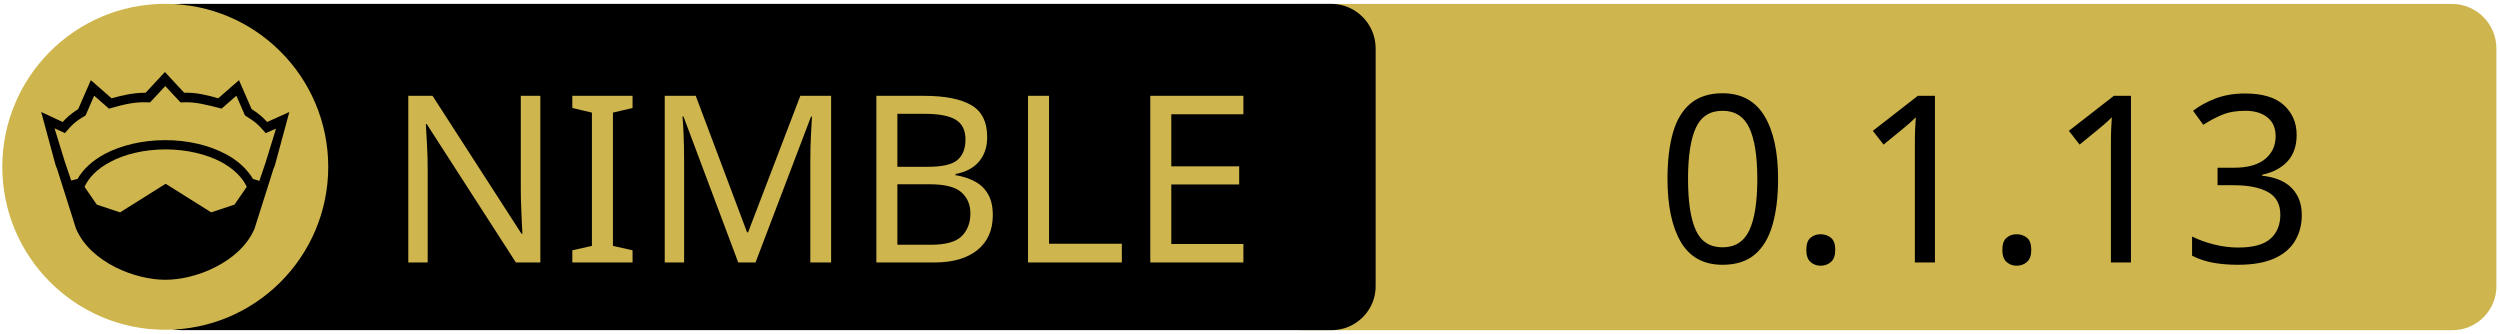
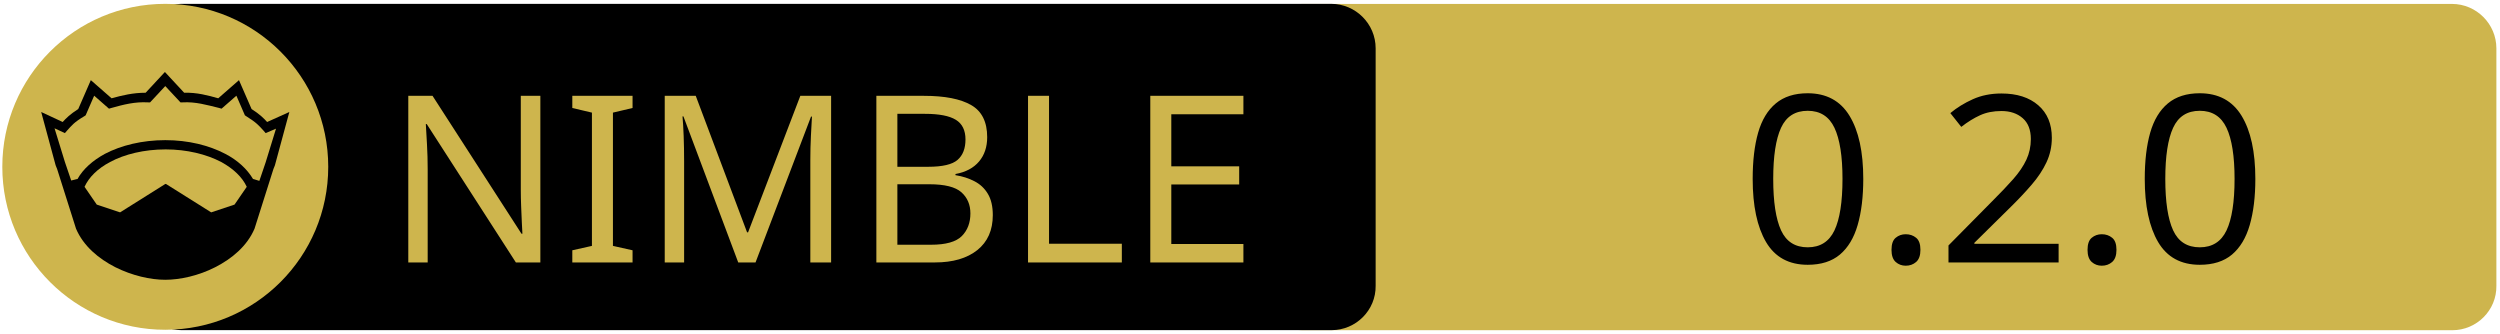
<svg xmlns="http://www.w3.org/2000/svg" xmlns:xlink="http://www.w3.org/1999/xlink" width="675" height="90" xml:space="preserve" version="1.1">
  <a xlink:href="https://github.com/shayanhabibi/loony">
    <g>
      <path fill="#CEB54D" id="svg_15" d="m662.123,89.159l-310.5,0c-6.6,0 -12,-5.4 -12,-12l0,-64.1c0,-6.6 5.4,-12 12,-12l310.4,0c6.6,0 12,5.4 12,12l0,64.1c0.1,6.6 -5.3,12 -11.9,12z" />
      <path id="svg_1" d="m359.524,89.139l-310.5,0c-6.6,0 -12,-5.4 -12,-12l0,-64.1c0,-6.6 5.4,-12 12,-12l310.4,0c6.6,0 12,5.4 12,12l0,64.1c0.1,6.6 -5.3,12 -11.9,12z" />
      <rect id="svg_2" fill="none" height="45.9" width="315.3" class="st0" y="24.539" x="60.224" />
      <circle id="svg_4" fill="#CEB54D" r="44" cy="45.039" cx="44.624" class="st1" />
      <g id="XMLID_4_">
        <path id="svg_5" d="m78.124,30.239l-3.9,14.4l-0.4,1l-5.1,16.1c0,0 0,0 0,0c-2,4.7 -6.1,8.1 -10.6,10.4c-4.5,2.3 -9.5,3.4 -13.5,3.4c-4,0 -8.9,-1.1 -13.5,-3.4c-4.5,-2.3 -8.6,-5.7 -10.6,-10.4c0,0 0,0 0,0l-5.1,-16.1l-0.4,-1l-3.9,-14.4l5.8,2.7c0.9,-1 2,-2.1 4.2,-3.5l3.4,-7.8l5.6,4.9c2.9,-0.8 5.8,-1.5 9.2,-1.5l5.2,-5.6l5.2,5.6c3.4,-0.1 6.4,0.7 9.2,1.5l5.6,-4.9l3.4,7.8c2.2,1.4 3.3,2.5 4.2,3.5l6,-2.7z" />
        <g id="XMLID_6_">
          <g id="svg_6">
            <path id="svg_7" fill="#CEB54D" d="m66.624,50.439l-3.3,4.8l-6.3,2.1l-12.1,-7.6c-0.1,-0.1 -0.3,-0.1 -0.4,0l-12.1,7.6l-6.3,-2.1l-3.3,-4.8c1.2,-2.6 3.5,-4.9 6.9,-6.7c3.9,-2.1 9.2,-3.4 15,-3.4c5.7,0 11,1.3 15,3.4c3.3,1.8 5.7,4.1 6.9,6.7z" class="st1" />
          </g>
          <g id="svg_8" />
        </g>
        <g id="XMLID_5_">
          <g id="svg_9">
            <path id="svg_10" fill="#CEB54D" d="m74.524,34.739l-2.8,9.1l-1.7,5l-1.6,-0.5c0,0 -0.1,0 -0.1,0c-1.6,-2.7 -4.2,-5.1 -7.5,-6.8c-4.4,-2.3 -10,-3.7 -16.2,-3.7c-6.2,0 -11.9,1.4 -16.3,3.7c-3.3,1.8 -5.9,4.1 -7.4,6.8c0,0 -0.1,0 -0.1,0l-1.6,0.4l-1.7,-5l-2.8,-9.1l2.8,1.3l0.6,-0.7c1.2,-1.3 1.8,-2.2 4.7,-3.9l0.3,-0.2l2.3,-5.3l4,3.5l0.7,-0.2c3.2,-0.9 6.3,-1.7 9.8,-1.5l0.6,0l4.1,-4.4l4.1,4.4l0.6,0c3.5,-0.2 6.5,0.7 9.8,1.5l0.7,0.2l4,-3.5l2.3,5.3l0.3,0.2c2.9,1.8 3.5,2.6 4.7,3.9l0.6,0.7l2.8,-1.2z" class="st1" />
          </g>
          <g id="svg_11" />
        </g>
      </g>
      <text x="-442" y="-350.021" id="svg_16" font-size="63px" font-family="'PT Sans Caption', 'Tahoma', 'Helvetica Neue Medium', 'PT Sans', sans-serif" fill="#CEB54D" class="st1 st2 st3" transform="matrix(1 0 0 1 546.13 420.879)">NIMBLE</text>
-       <text x="-99.0" y="-350.012" id="svg_17" font-size="63.012px" font-family="'PT Sans Caption', 'Tahoma', 'Helvetica Neue Medium', 'PT Sans', sans-serif" fill="#000000" class="st1 st2 st3" transform="matrix(1 0 0 1 546.13 420.879)">0.1.13</text>
+       <text x="-76.0" y="-350.012" id="svg_17" font-size="63.012px" font-family="'PT Sans Caption', 'Tahoma', 'Helvetica Neue Medium', 'PT Sans', sans-serif" fill="#000000" class="st1 st2 st3" transform="matrix(1 0 0 1 546.13 420.879)">0.2.0</text>
    </g>
  </a>
</svg>
